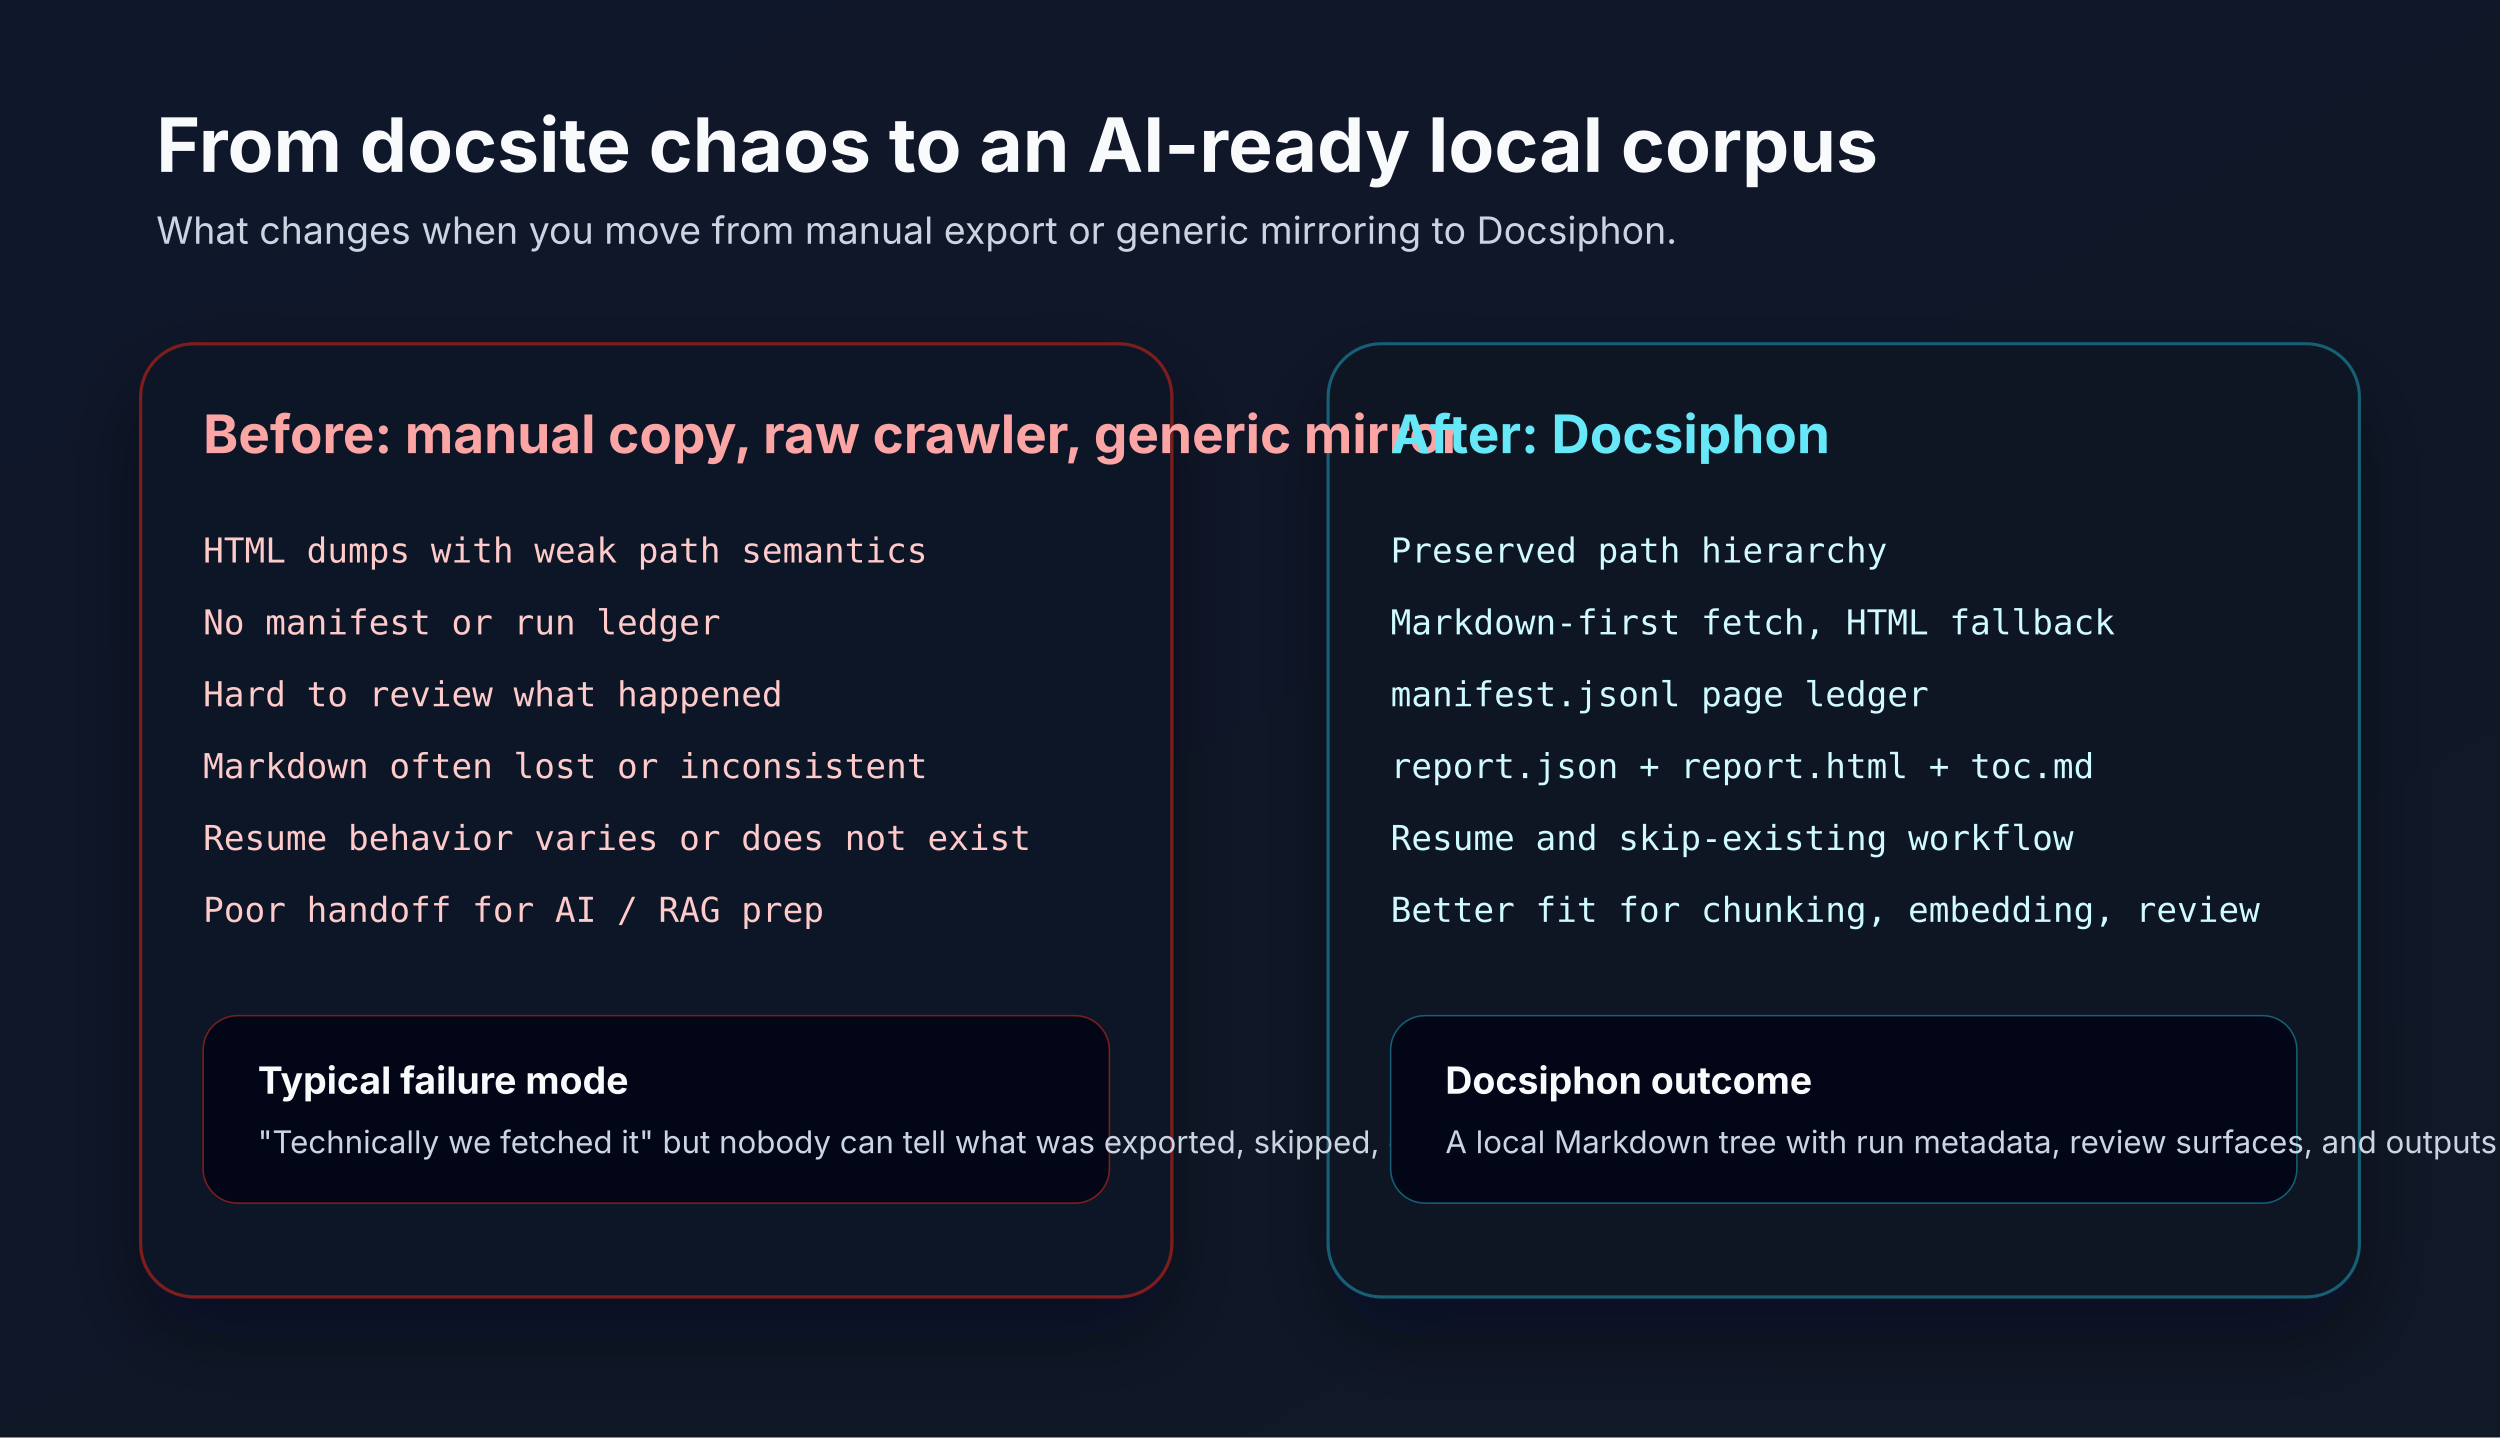
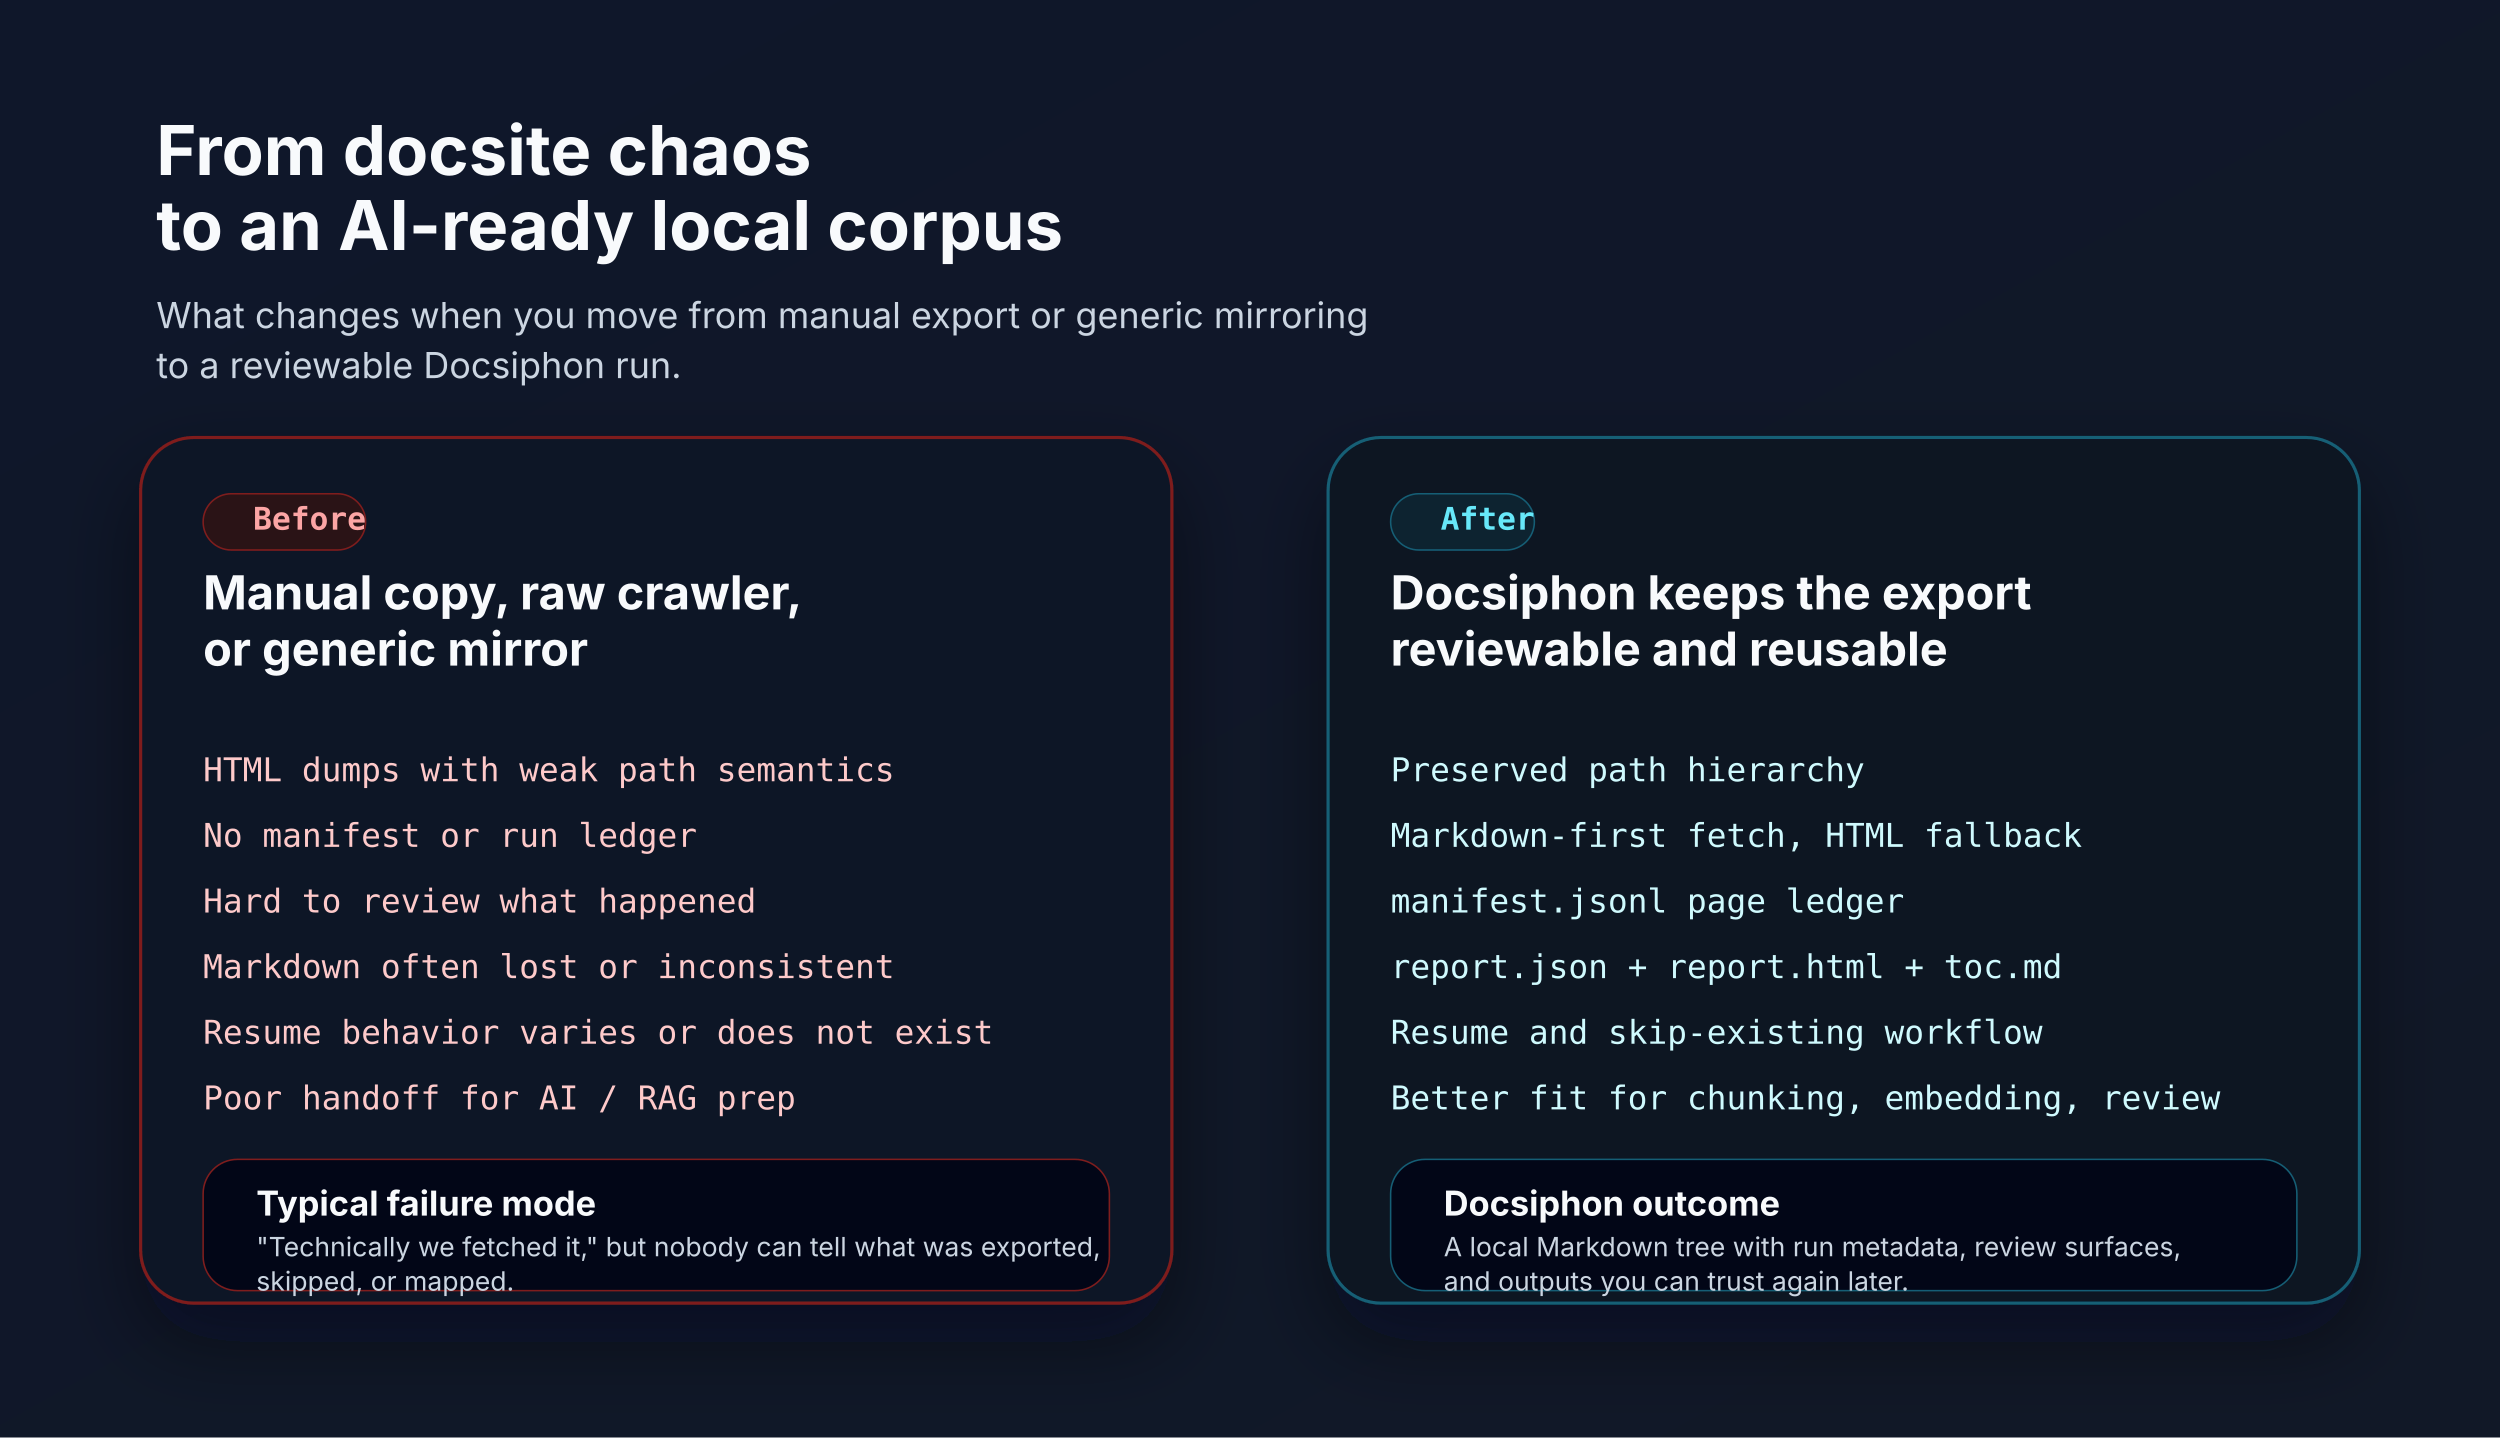
<svg xmlns="http://www.w3.org/2000/svg" width="1600" height="920" viewBox="0 0 1600 920" role="img" aria-labelledby="title desc">
  <defs>
    <linearGradient id="bg" x1="0" y1="0" x2="1" y2="1">
      <stop offset="0%" stop-color="#0f172a" />
      <stop offset="100%" stop-color="#111827" />
    </linearGradient>
    <filter id="shadow" x="-20%" y="-20%" width="140%" height="140%">
      <feDropShadow dx="0" dy="24" stdDeviation="26" flood-color="#020617" flood-opacity="0.45" />
    </filter>
  </defs>
  <rect width="1600" height="920" fill="url(#bg)" />
-   <text x="100" y="110" fill="#f8fafc" font-size="48" font-family="SF Pro Display, Inter, Arial, sans-serif" font-weight="700">From docsite chaos to an AI-ready local corpus</text>
-   <text x="100" y="156" fill="#cbd5e1" font-size="24" font-family="SF Pro Text, Inter, Arial, sans-serif">What changes when you move from manual export or generic mirroring to Docsiphon.</text>
+   <text x="100" y="112" fill="#f8fafc" font-size="44" font-family="SF Pro Display, Inter, Arial, sans-serif" font-weight="700">From docsite chaos</text>
+   <text x="100" y="160" fill="#f8fafc" font-size="44" font-family="SF Pro Display, Inter, Arial, sans-serif" font-weight="700">to an AI-ready local corpus</text>
+   <text x="100" y="210" fill="#cbd5e1" font-size="23" font-family="SF Pro Text, Inter, Arial, sans-serif">What changes when you move from manual export or generic mirroring</text>
+   <text x="100" y="242" fill="#cbd5e1" font-size="23" font-family="SF Pro Text, Inter, Arial, sans-serif">to a reviewable Docsiphon run.</text>
  <g filter="url(#shadow)">
-     <rect x="90" y="220" width="660" height="610" rx="34" fill="#111827" stroke="#7f1d1d" stroke-width="2" />
-     <rect x="850" y="220" width="660" height="610" rx="34" fill="#0b1220" stroke="#155e75" stroke-width="2" />
+     <rect x="90" y="280" width="660" height="554" rx="34" fill="#111827" stroke="#7f1d1d" stroke-width="2" />
+     <rect x="850" y="280" width="660" height="554" rx="34" fill="#0b1220" stroke="#155e75" stroke-width="2" />
  </g>
-   <text x="130" y="290" fill="#fca5a5" font-size="34" font-family="SF Pro Display, Inter, Arial, sans-serif" font-weight="700">Before: manual copy, raw crawler, generic mirror</text>
-   <text x="890" y="290" fill="#67e8f9" font-size="34" font-family="SF Pro Display, Inter, Arial, sans-serif" font-weight="700">After: Docsiphon</text>
-   <g font-family="SF Mono, Menlo, monospace" font-size="22">
-     <text x="130" y="360" fill="#fecaca">HTML dumps with weak path semantics</text>
-     <text x="130" y="406" fill="#fecaca">No manifest or run ledger</text>
-     <text x="130" y="452" fill="#fecaca">Hard to review what happened</text>
-     <text x="130" y="498" fill="#fecaca">Markdown often lost or inconsistent</text>
-     <text x="130" y="544" fill="#fecaca">Resume behavior varies or does not exist</text>
-     <text x="130" y="590" fill="#fecaca">Poor handoff for AI / RAG prep</text>
+   <rect x="130" y="316" width="104" height="36" rx="18" fill="#2a1316" stroke="#7f1d1d" />
+   <text x="162" y="339" fill="#fca5a5" font-size="20" font-family="SF Mono, Menlo, monospace" font-weight="700">Before</text>
+   <text x="130" y="390" fill="#f8fafc" font-size="30" font-family="SF Pro Display, Inter, Arial, sans-serif" font-weight="700">Manual copy, raw crawler,</text>
+   <text x="130" y="426" fill="#f8fafc" font-size="30" font-family="SF Pro Display, Inter, Arial, sans-serif" font-weight="700">or generic mirror</text>
+   <rect x="890" y="316" width="92" height="36" rx="18" fill="#0d2330" stroke="#155e75" />
+   <text x="922" y="339" fill="#67e8f9" font-size="20" font-family="SF Mono, Menlo, monospace" font-weight="700">After</text>
+   <text x="890" y="390" fill="#f8fafc" font-size="30" font-family="SF Pro Display, Inter, Arial, sans-serif" font-weight="700">Docsiphon keeps the export</text>
+   <text x="890" y="426" fill="#f8fafc" font-size="30" font-family="SF Pro Display, Inter, Arial, sans-serif" font-weight="700">reviewable and reusable</text>
+   <g font-family="SF Mono, Menlo, monospace" font-size="21">
+     <text x="130" y="500" fill="#fecaca">HTML dumps with weak path semantics</text>
+     <text x="130" y="542" fill="#fecaca">No manifest or run ledger</text>
+     <text x="130" y="584" fill="#fecaca">Hard to review what happened</text>
+     <text x="130" y="626" fill="#fecaca">Markdown often lost or inconsistent</text>
+     <text x="130" y="668" fill="#fecaca">Resume behavior varies or does not exist</text>
+     <text x="130" y="710" fill="#fecaca">Poor handoff for AI / RAG prep</text>
  </g>
-   <g font-family="SF Mono, Menlo, monospace" font-size="22">
-     <text x="890" y="360" fill="#cffafe">Preserved path hierarchy</text>
-     <text x="890" y="406" fill="#cffafe">Markdown-first fetch, HTML fallback</text>
-     <text x="890" y="452" fill="#cffafe">manifest.jsonl page ledger</text>
-     <text x="890" y="498" fill="#cffafe">report.json + report.html + toc.md</text>
-     <text x="890" y="544" fill="#cffafe">Resume and skip-existing workflow</text>
-     <text x="890" y="590" fill="#cffafe">Better fit for chunking, embedding, review</text>
+   <g font-family="SF Mono, Menlo, monospace" font-size="21">
+     <text x="890" y="500" fill="#cffafe">Preserved path hierarchy</text>
+     <text x="890" y="542" fill="#cffafe">Markdown-first fetch, HTML fallback</text>
+     <text x="890" y="584" fill="#cffafe">manifest.jsonl page ledger</text>
+     <text x="890" y="626" fill="#cffafe">report.json + report.html + toc.md</text>
+     <text x="890" y="668" fill="#cffafe">Resume and skip-existing workflow</text>
+     <text x="890" y="710" fill="#cffafe">Better fit for chunking, embedding, review</text>
  </g>
-   <rect x="130" y="650" width="580" height="120" rx="22" fill="#020617" stroke="#7f1d1d" />
-   <text x="165" y="700" fill="#f8fafc" font-size="24" font-family="SF Pro Display, Inter, Arial, sans-serif" font-weight="700">Typical failure mode</text>
-   <text x="165" y="738" fill="#cbd5e1" font-size="20" font-family="SF Pro Text, Inter, Arial, sans-serif">"Technically we fetched it" but nobody can tell what was exported, skipped, or mapped.</text>
-   <rect x="890" y="650" width="580" height="120" rx="22" fill="#020617" stroke="#155e75" />
-   <text x="925" y="700" fill="#f8fafc" font-size="24" font-family="SF Pro Display, Inter, Arial, sans-serif" font-weight="700">Docsiphon outcome</text>
-   <text x="925" y="738" fill="#cbd5e1" font-size="20" font-family="SF Pro Text, Inter, Arial, sans-serif">A local Markdown tree with run metadata, review surfaces, and outputs you can trust again later.</text>
+   <rect x="130" y="742" width="580" height="84" rx="22" fill="#020617" stroke="#7f1d1d" />
+   <text x="164" y="778" fill="#f8fafc" font-size="22" font-family="SF Pro Display, Inter, Arial, sans-serif" font-weight="700">Typical failure mode</text>
+   <text x="164" y="804" fill="#cbd5e1" font-size="17" font-family="SF Pro Text, Inter, Arial, sans-serif">"Technically we fetched it," but nobody can tell what was exported,</text>
+   <text x="164" y="826" fill="#cbd5e1" font-size="17" font-family="SF Pro Text, Inter, Arial, sans-serif">skipped, or mapped.</text>
+   <rect x="890" y="742" width="580" height="84" rx="22" fill="#020617" stroke="#155e75" />
+   <text x="924" y="778" fill="#f8fafc" font-size="22" font-family="SF Pro Display, Inter, Arial, sans-serif" font-weight="700">Docsiphon outcome</text>
+   <text x="924" y="804" fill="#cbd5e1" font-size="17" font-family="SF Pro Text, Inter, Arial, sans-serif">A local Markdown tree with run metadata, review surfaces,</text>
+   <text x="924" y="826" fill="#cbd5e1" font-size="17" font-family="SF Pro Text, Inter, Arial, sans-serif">and outputs you can trust again later.</text>
</svg>
